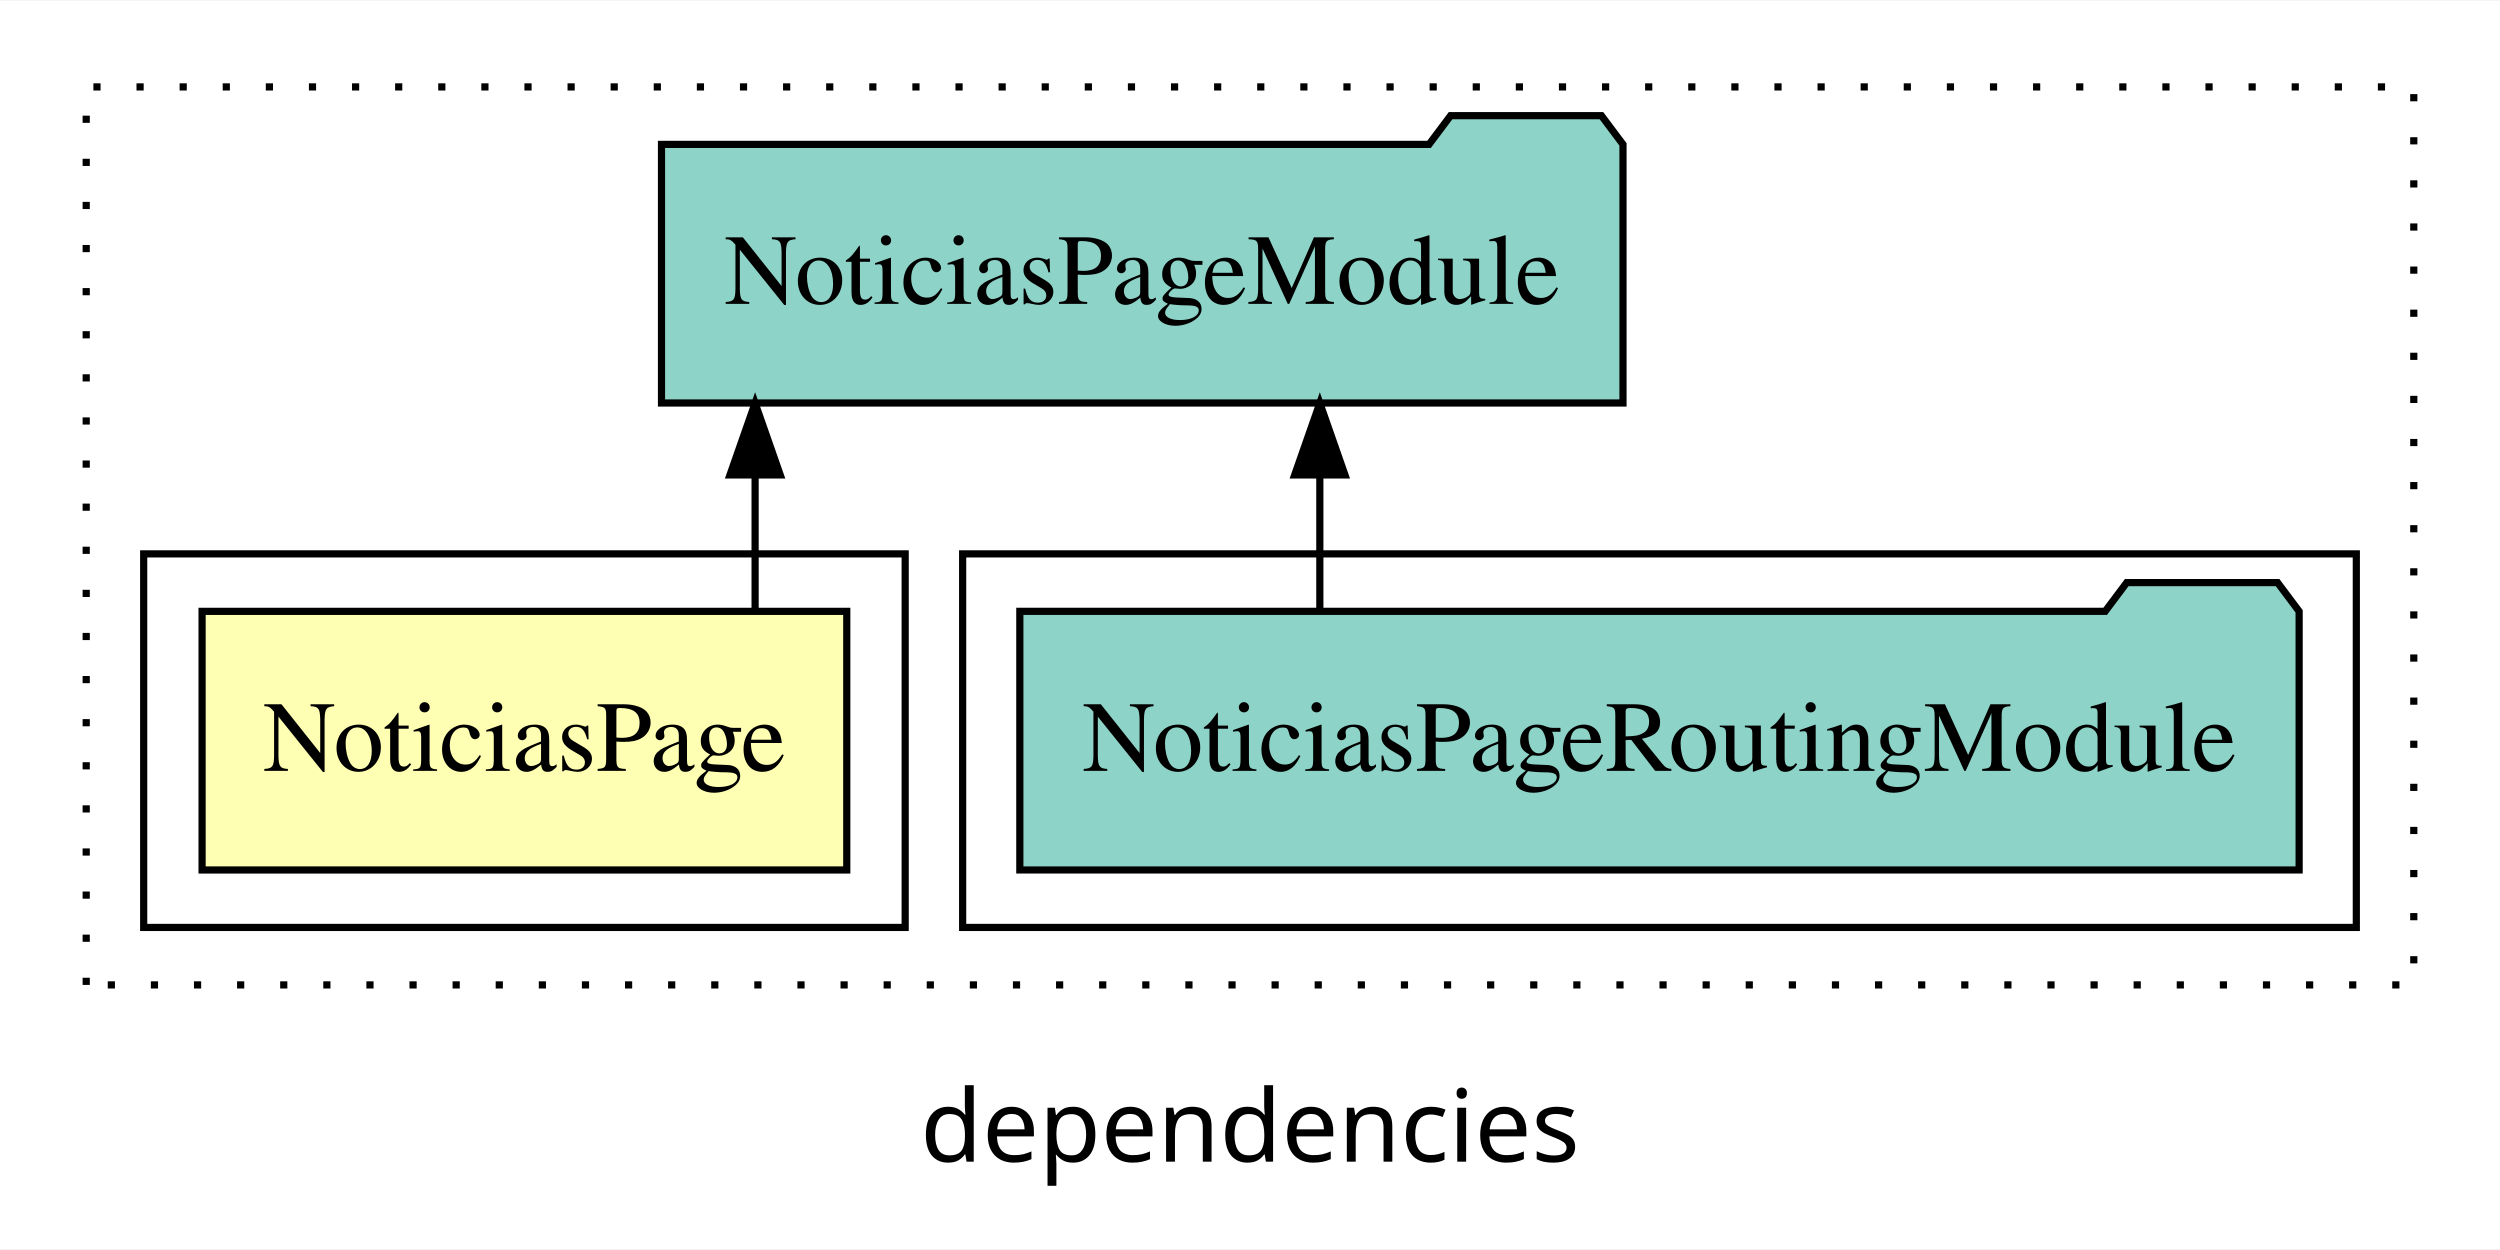
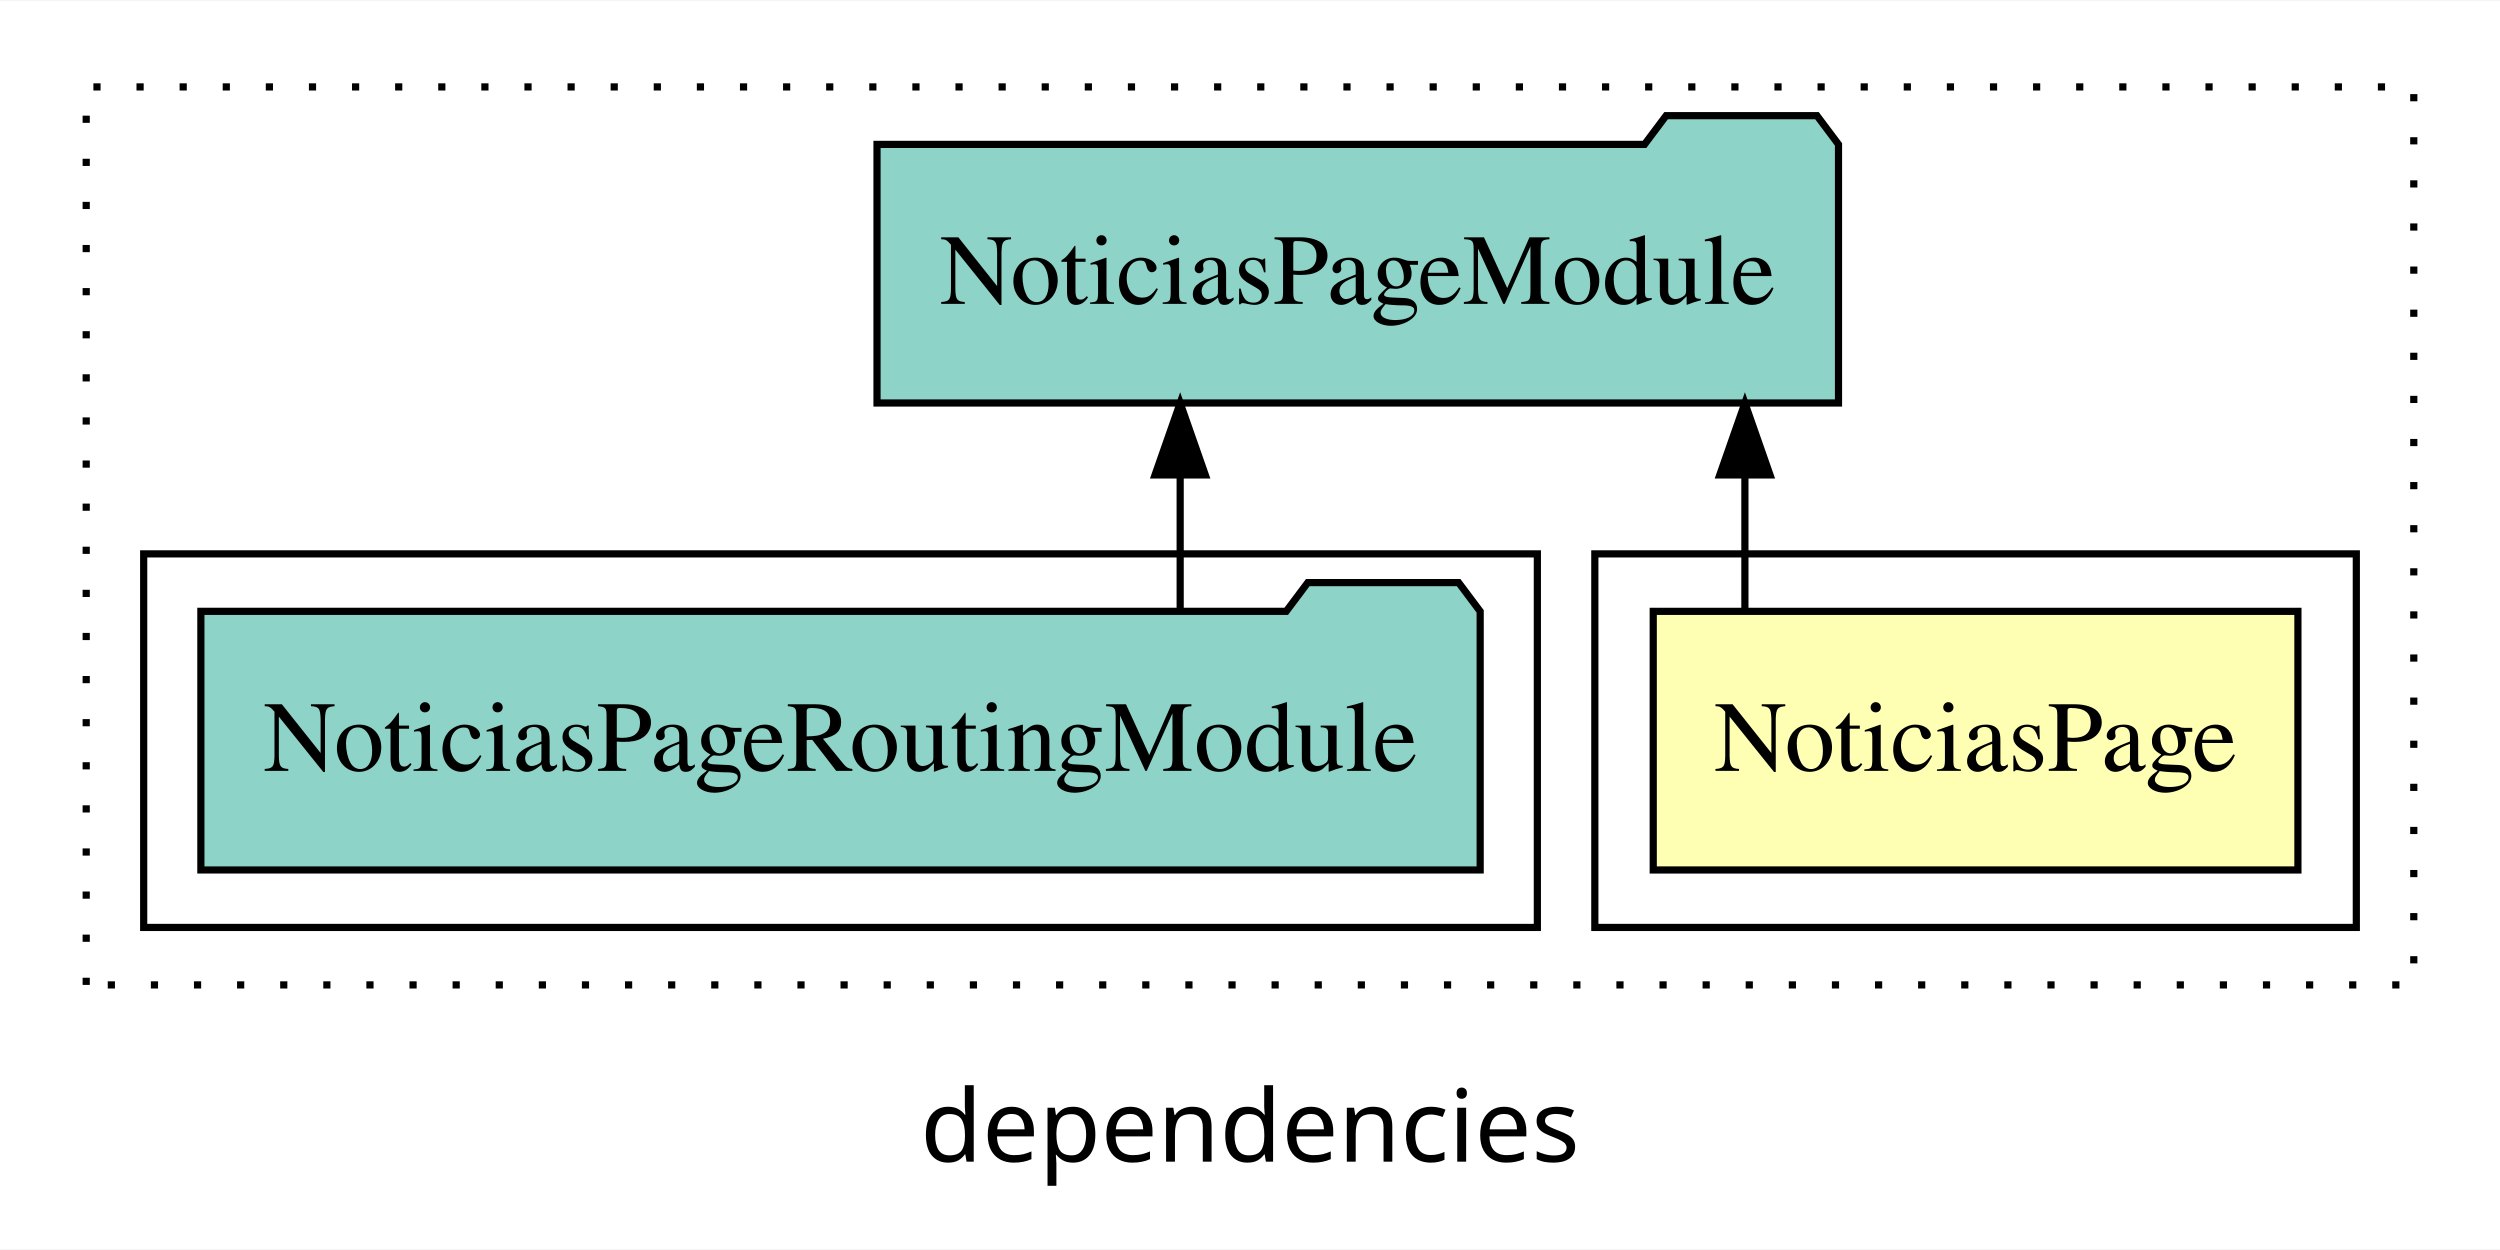
<svg xmlns="http://www.w3.org/2000/svg" width="348pt" height="174pt" viewBox="0.00 0.00 348.00 173.80">
  <g id="graph0" class="graph" transform="scale(1 1) rotate(0) translate(4 169.8)">
    <polygon fill="white" stroke="transparent" points="-4,4 -4,-169.8 344,-169.8 344,4 -4,4" />
    <text text-anchor="middle" x="170" y="-8.2" font-family="sans-serif" font-size="14.00">dependencies</text>
    <g id="clust1" class="cluster">
      <polygon fill="none" stroke="black" stroke-dasharray="1,5" points="8,-32.8 8,-157.8 332,-157.8 332,-32.8 8,-32.8" />
    </g>
+     <g id="clust2" class="cluster">
+       <polygon fill="none" stroke="black" points="218,-40.8 218,-92.8 324,-92.8 324,-40.8 218,-40.8" />
+     </g>
    <g id="clust4" class="cluster">
-       <polygon fill="none" stroke="black" points="130,-40.8 130,-92.8 324,-92.8 324,-40.8 130,-40.8" />
-     </g>
-     <g id="clust2" class="cluster">
-       <polygon fill="none" stroke="black" points="16,-40.8 16,-92.8 122,-92.8 122,-40.8 16,-40.8" />
+       <polygon fill="none" stroke="black" points="16,-40.8 16,-92.8 210,-92.8 210,-40.8 16,-40.8" />
    </g>
    <g id="node1" class="node">
-       <polygon fill="#ffffb3" stroke="black" points="113.87,-84.8 24.13,-84.8 24.13,-48.8 113.87,-48.8 113.87,-84.8" />
-       <text text-anchor="middle" x="69" y="-62.6" font-family="Times,serif" font-size="14.00">NoticiasPage</text>
+       <polygon fill="#ffffb3" stroke="black" points="315.87,-84.8 226.13,-84.8 226.13,-48.8 315.87,-48.8 315.87,-84.8" />
+       <text text-anchor="middle" x="271" y="-62.6" font-family="Times,serif" font-size="14.00">NoticiasPage</text>
    </g>
    <g id="node2" class="node">
-       <polygon fill="#8dd3c7" stroke="black" points="221.92,-149.8 218.92,-153.8 197.92,-153.8 194.92,-149.8 88.08,-149.8 88.08,-113.8 221.92,-113.8 221.92,-149.8" />
-       <text text-anchor="middle" x="155" y="-127.6" font-family="Times,serif" font-size="14.00">NoticiasPageModule</text>
+       <polygon fill="#8dd3c7" stroke="black" points="251.92,-149.8 248.92,-153.8 227.92,-153.8 224.92,-149.8 118.08,-149.8 118.08,-113.8 251.92,-113.8 251.92,-149.8" />
+       <text text-anchor="middle" x="185" y="-127.6" font-family="Times,serif" font-size="14.00">NoticiasPageModule</text>
    </g>
    <g id="edge1" class="edge">
-       <path fill="none" stroke="black" d="M101.11,-84.91C101.11,-84.91 101.11,-103.79 101.11,-103.79" />
-       <polygon fill="black" stroke="black" points="97.61,-103.79 101.11,-113.79 104.61,-103.79 97.61,-103.79" />
+       <path fill="none" stroke="black" d="M238.89,-84.91C238.89,-84.91 238.89,-103.79 238.89,-103.79" />
+       <polygon fill="black" stroke="black" points="235.39,-103.79 238.89,-113.79 242.39,-103.79 235.39,-103.79" />
    </g>
    <g id="node3" class="node">
-       <polygon fill="#8dd3c7" stroke="black" points="316.04,-84.8 313.04,-88.8 292.04,-88.8 289.04,-84.8 137.96,-84.8 137.96,-48.8 316.04,-48.8 316.04,-84.8" />
-       <text text-anchor="middle" x="227" y="-62.6" font-family="Times,serif" font-size="14.00">NoticiasPageRoutingModule</text>
+       <polygon fill="#8dd3c7" stroke="black" points="202.04,-84.8 199.04,-88.8 178.04,-88.8 175.04,-84.8 23.96,-84.8 23.96,-48.8 202.04,-48.8 202.04,-84.8" />
+       <text text-anchor="middle" x="113" y="-62.6" font-family="Times,serif" font-size="14.00">NoticiasPageRoutingModule</text>
    </g>
    <g id="edge2" class="edge">
-       <path fill="none" stroke="black" d="M179.72,-84.91C179.72,-84.91 179.72,-103.79 179.72,-103.79" />
-       <polygon fill="black" stroke="black" points="176.22,-103.79 179.72,-113.79 183.22,-103.79 176.22,-103.79" />
+       <path fill="none" stroke="black" d="M160.28,-84.91C160.28,-84.91 160.28,-103.79 160.28,-103.79" />
+       <polygon fill="black" stroke="black" points="156.78,-103.79 160.28,-113.79 163.78,-103.79 156.78,-103.79" />
    </g>
  </g>
</svg>
